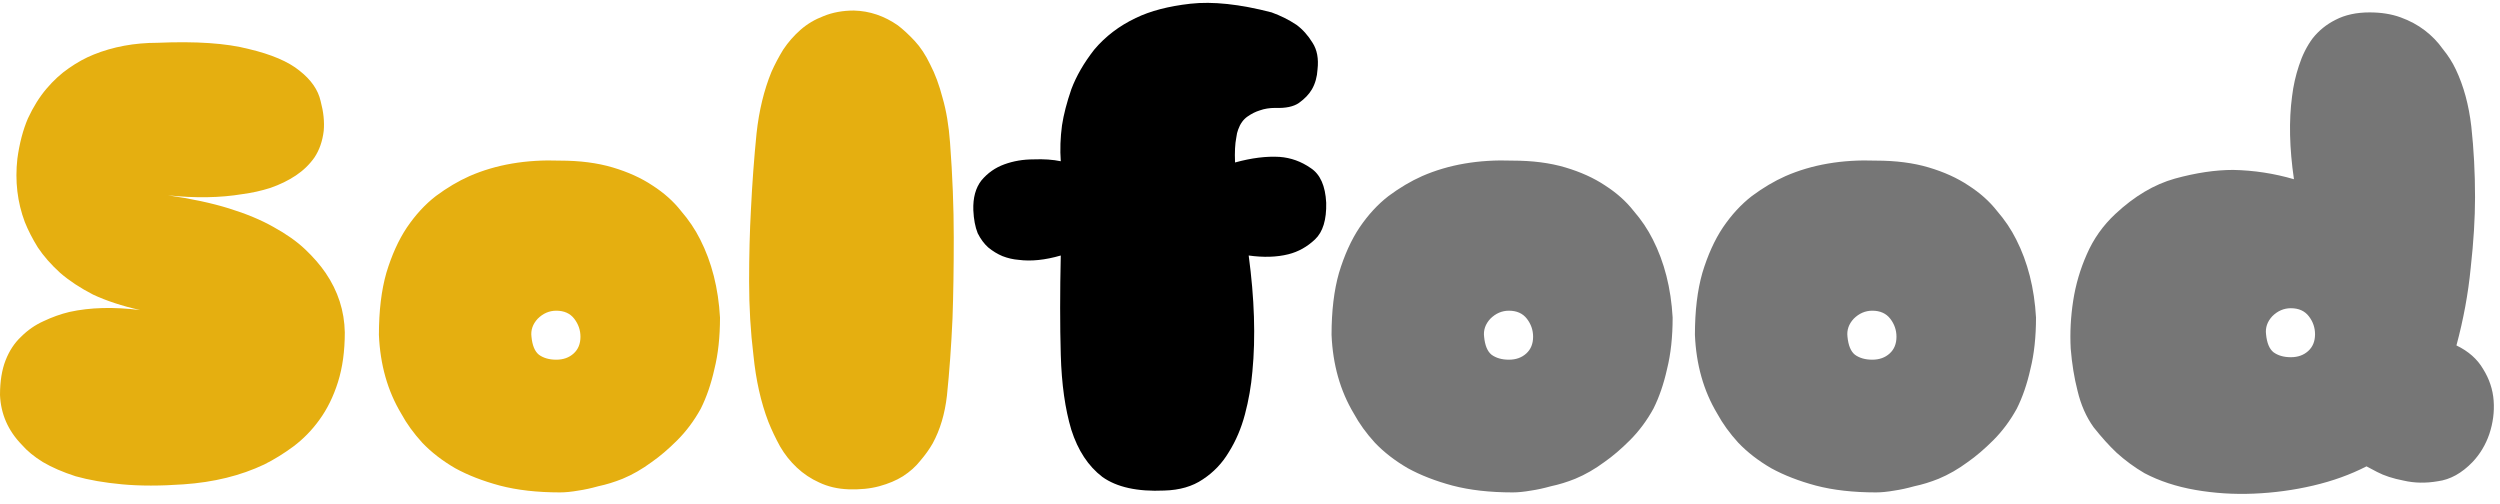
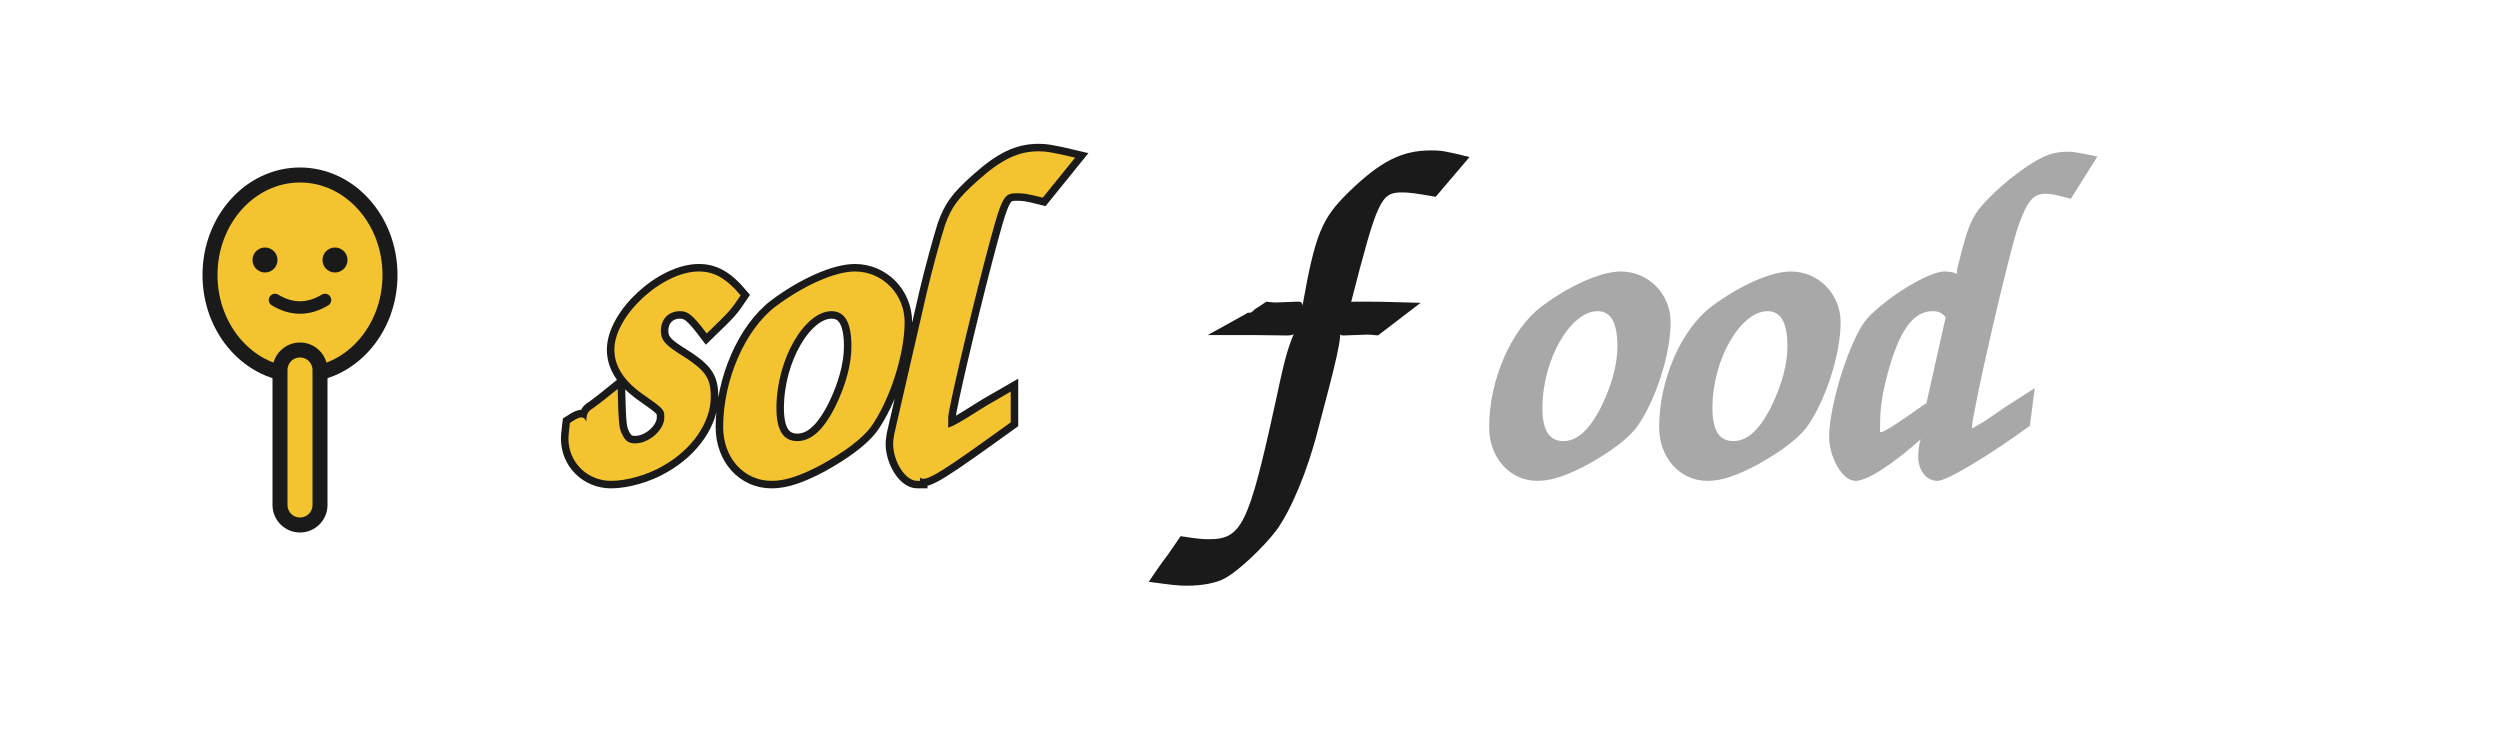
- <svg xmlns="http://www.w3.org/2000/svg" width="129" height="26" viewBox="0 0 129 26" fill="none">
-   <path d="M8.672 10.08C9.867 10.251 10.912 10.475 11.808 10.752C12.704 11.029 13.472 11.349 14.112 11.712C14.773 12.075 15.317 12.459 15.744 12.864C16.171 13.269 16.523 13.675 16.8 14.08C17.44 15.019 17.771 16.043 17.792 17.152C17.792 18.112 17.675 18.965 17.44 19.712C17.205 20.459 16.885 21.109 16.48 21.664C16.096 22.197 15.648 22.656 15.136 23.04C14.645 23.403 14.144 23.712 13.632 23.968C12.416 24.544 11.029 24.885 9.472 24.992C8.277 25.077 7.221 25.077 6.304 24.992C5.387 24.907 4.587 24.768 3.904 24.576C3.243 24.363 2.677 24.117 2.208 23.84C1.76 23.563 1.397 23.264 1.12 22.944C0.416 22.219 0.043 21.365 4.88758e-06 20.384C4.88758e-06 19.68 0.096 19.083 0.288 18.592C0.48 18.101 0.747 17.696 1.088 17.376C1.429 17.035 1.813 16.768 2.24 16.576C2.688 16.363 3.136 16.203 3.584 16.096C4.651 15.861 5.867 15.829 7.232 16C6.293 15.787 5.483 15.52 4.8 15.2C4.139 14.859 3.573 14.485 3.104 14.08C2.635 13.653 2.251 13.216 1.952 12.768C1.675 12.32 1.451 11.883 1.28 11.456C0.896 10.432 0.768 9.344 0.896 8.192C1.003 7.403 1.184 6.709 1.44 6.112C1.717 5.515 2.037 5.003 2.4 4.576C2.763 4.149 3.147 3.797 3.552 3.52C3.979 3.221 4.405 2.987 4.832 2.816C5.835 2.411 6.933 2.208 8.128 2.208C10.112 2.123 11.68 2.229 12.832 2.528C14.005 2.805 14.88 3.179 15.456 3.648C16.053 4.117 16.416 4.64 16.544 5.216C16.693 5.771 16.747 6.283 16.704 6.752C16.64 7.285 16.48 7.744 16.224 8.128C15.968 8.491 15.648 8.8 15.264 9.056C14.88 9.312 14.443 9.525 13.952 9.696C13.483 9.845 13.003 9.952 12.512 10.016C11.36 10.208 10.08 10.229 8.672 10.08ZM36.16 21.088C35.819 21.707 35.413 22.251 34.944 22.72C34.496 23.168 34.059 23.541 33.632 23.84C33.141 24.203 32.64 24.491 32.128 24.704C31.701 24.875 31.285 25.003 30.88 25.088C30.496 25.195 30.155 25.269 29.856 25.312C29.493 25.376 29.173 25.408 28.896 25.408C27.723 25.408 26.688 25.291 25.792 25.056C24.917 24.821 24.149 24.523 23.488 24.16C22.827 23.776 22.261 23.339 21.792 22.848C21.344 22.357 20.981 21.856 20.704 21.344C20 20.171 19.616 18.816 19.552 17.28C19.552 16.043 19.68 14.976 19.936 14.08C20.213 13.163 20.565 12.384 20.992 11.744C21.44 11.083 21.941 10.539 22.496 10.112C23.072 9.685 23.648 9.344 24.224 9.088C25.589 8.491 27.147 8.224 28.896 8.288C29.92 8.288 30.827 8.405 31.616 8.64C32.405 8.875 33.088 9.184 33.664 9.568C34.261 9.952 34.752 10.389 35.136 10.88C35.541 11.349 35.872 11.84 36.128 12.352C36.725 13.525 37.067 14.869 37.152 16.384C37.152 17.387 37.056 18.272 36.864 19.04C36.693 19.808 36.459 20.491 36.16 21.088ZM28.704 16.032C28.341 16.032 28.021 16.171 27.744 16.448C27.488 16.725 27.381 17.035 27.424 17.376C27.467 17.824 27.595 18.133 27.808 18.304C28.043 18.475 28.341 18.56 28.704 18.56C29.067 18.56 29.365 18.453 29.6 18.24C29.835 18.027 29.952 17.739 29.952 17.376C29.952 17.035 29.845 16.725 29.632 16.448C29.419 16.171 29.109 16.032 28.704 16.032ZM38.878 18.336C38.729 17.12 38.654 15.851 38.654 14.528C38.654 13.184 38.686 11.936 38.75 10.784C38.814 9.461 38.91 8.16 39.038 6.88C39.166 5.707 39.422 4.651 39.806 3.712C39.977 3.328 40.179 2.944 40.414 2.56C40.67 2.176 40.969 1.835 41.31 1.536C41.651 1.237 42.046 1.003 42.494 0.832C42.963 0.64 43.486 0.544 44.062 0.544C44.873 0.565 45.63 0.821 46.334 1.312C46.611 1.525 46.899 1.792 47.198 2.112C47.497 2.432 47.763 2.837 47.998 3.328C48.254 3.819 48.467 4.395 48.638 5.056C48.83 5.717 48.958 6.485 49.022 7.36C49.15 9.067 49.214 10.699 49.214 12.256C49.214 13.813 49.193 15.2 49.15 16.416C49.086 17.845 48.99 19.179 48.862 20.416C48.755 21.355 48.51 22.176 48.126 22.88C47.955 23.179 47.742 23.477 47.486 23.776C47.251 24.075 46.953 24.341 46.59 24.576C46.249 24.789 45.843 24.96 45.374 25.088C44.905 25.216 44.371 25.269 43.774 25.248C43.219 25.227 42.718 25.109 42.27 24.896C41.843 24.704 41.459 24.448 41.118 24.128C40.777 23.808 40.489 23.445 40.254 23.04C40.019 22.613 39.817 22.187 39.646 21.76C39.262 20.757 39.006 19.616 38.878 18.336Z" fill="#E5AF10" />
-   <path d="M63.728 8.384C64.581 8.149 65.349 8.053 66.032 8.096C66.608 8.139 67.141 8.331 67.632 8.672C68.122 8.992 68.389 9.589 68.432 10.464C68.453 11.339 68.261 11.968 67.856 12.352C67.45 12.736 66.992 12.992 66.48 13.12C65.882 13.269 65.2 13.291 64.432 13.184C64.73 15.403 64.794 17.397 64.624 19.168C64.56 19.915 64.432 20.651 64.24 21.376C64.048 22.101 63.77 22.752 63.408 23.328C63.066 23.904 62.618 24.373 62.064 24.736C61.53 25.099 60.869 25.291 60.08 25.312C58.693 25.376 57.626 25.141 56.88 24.608C56.154 24.053 55.621 23.243 55.28 22.176C54.96 21.109 54.778 19.819 54.736 18.304C54.693 16.789 54.693 15.083 54.736 13.184C53.925 13.419 53.2 13.493 52.56 13.408C52.282 13.387 52.005 13.323 51.728 13.216C51.472 13.109 51.226 12.96 50.992 12.768C50.778 12.576 50.597 12.331 50.448 12.032C50.32 11.712 50.245 11.317 50.224 10.848C50.202 10.208 50.341 9.696 50.64 9.312C50.96 8.928 51.354 8.651 51.824 8.48C52.293 8.309 52.794 8.224 53.328 8.224C53.861 8.203 54.33 8.235 54.736 8.32C54.693 7.723 54.714 7.104 54.8 6.464C54.885 5.909 55.045 5.291 55.28 4.608C55.536 3.925 55.93 3.243 56.464 2.56C57.04 1.877 57.754 1.333 58.608 0.928C59.354 0.565 60.293 0.32 61.424 0.192C62.576 0.064 63.973 0.213 65.616 0.64C66.085 0.811 66.512 1.024 66.896 1.28C67.216 1.515 67.493 1.824 67.728 2.208C67.962 2.571 68.048 3.029 67.984 3.584C67.962 3.968 67.866 4.309 67.696 4.608C67.546 4.864 67.322 5.099 67.024 5.312C66.746 5.504 66.341 5.589 65.808 5.568C65.509 5.568 65.242 5.611 65.008 5.696C64.794 5.76 64.581 5.867 64.368 6.016C64.154 6.165 63.994 6.389 63.888 6.688C63.845 6.795 63.813 6.933 63.792 7.104C63.728 7.424 63.706 7.851 63.728 8.384Z" fill="black" />
-   <path d="M85.316 21.088C84.975 21.707 84.57 22.251 84.1 22.72C83.652 23.168 83.215 23.541 82.788 23.84C82.298 24.203 81.796 24.491 81.284 24.704C80.858 24.875 80.442 25.003 80.036 25.088C79.652 25.195 79.311 25.269 79.012 25.312C78.65 25.376 78.33 25.408 78.052 25.408C76.879 25.408 75.844 25.291 74.948 25.056C74.074 24.821 73.306 24.523 72.644 24.16C71.983 23.776 71.418 23.339 70.948 22.848C70.5 22.357 70.138 21.856 69.86 21.344C69.156 20.171 68.772 18.816 68.708 17.28C68.708 16.043 68.836 14.976 69.092 14.08C69.37 13.163 69.722 12.384 70.148 11.744C70.596 11.083 71.098 10.539 71.652 10.112C72.228 9.685 72.804 9.344 73.38 9.088C74.746 8.491 76.303 8.224 78.052 8.288C79.076 8.288 79.983 8.405 80.772 8.64C81.562 8.875 82.244 9.184 82.82 9.568C83.418 9.952 83.908 10.389 84.292 10.88C84.698 11.349 85.028 11.84 85.284 12.352C85.882 13.525 86.223 14.869 86.308 16.384C86.308 17.387 86.212 18.272 86.02 19.04C85.85 19.808 85.615 20.491 85.316 21.088ZM77.86 16.032C77.498 16.032 77.178 16.171 76.9 16.448C76.644 16.725 76.538 17.035 76.58 17.376C76.623 17.824 76.751 18.133 76.964 18.304C77.199 18.475 77.498 18.56 77.86 18.56C78.223 18.56 78.522 18.453 78.756 18.24C78.991 18.027 79.108 17.739 79.108 17.376C79.108 17.035 79.002 16.725 78.788 16.448C78.575 16.171 78.266 16.032 77.86 16.032ZM104.066 21.088C103.725 21.707 103.32 22.251 102.85 22.72C102.402 23.168 101.965 23.541 101.538 23.84C101.048 24.203 100.546 24.491 100.034 24.704C99.608 24.875 99.192 25.003 98.786 25.088C98.402 25.195 98.061 25.269 97.762 25.312C97.4 25.376 97.08 25.408 96.802 25.408C95.629 25.408 94.594 25.291 93.698 25.056C92.824 24.821 92.056 24.523 91.394 24.16C90.733 23.776 90.168 23.339 89.698 22.848C89.25 22.357 88.888 21.856 88.61 21.344C87.906 20.171 87.522 18.816 87.458 17.28C87.458 16.043 87.586 14.976 87.842 14.08C88.12 13.163 88.472 12.384 88.898 11.744C89.346 11.083 89.848 10.539 90.402 10.112C90.978 9.685 91.554 9.344 92.13 9.088C93.496 8.491 95.053 8.224 96.802 8.288C97.826 8.288 98.733 8.405 99.522 8.64C100.312 8.875 100.994 9.184 101.57 9.568C102.168 9.952 102.658 10.389 103.042 10.88C103.448 11.349 103.778 11.84 104.034 12.352C104.632 13.525 104.973 14.869 105.058 16.384C105.058 17.387 104.962 18.272 104.77 19.04C104.6 19.808 104.365 20.491 104.066 21.088ZM96.61 16.032C96.248 16.032 95.928 16.171 95.65 16.448C95.394 16.725 95.288 17.035 95.33 17.376C95.373 17.824 95.501 18.133 95.714 18.304C95.949 18.475 96.248 18.56 96.61 18.56C96.973 18.56 97.272 18.453 97.506 18.24C97.741 18.027 97.858 17.739 97.858 17.376C97.858 17.035 97.752 16.725 97.538 16.448C97.325 16.171 97.016 16.032 96.61 16.032ZM127.584 23.84C127.03 24.416 126.432 24.747 125.792 24.832C125.174 24.939 124.587 24.928 124.032 24.8C123.478 24.693 123.019 24.544 122.656 24.352C122.294 24.16 122.112 24.064 122.112 24.064C121.28 24.491 120.363 24.821 119.36 25.056C118.358 25.291 117.334 25.429 116.288 25.472C115.264 25.515 114.262 25.451 113.28 25.28C112.299 25.109 111.424 24.821 110.656 24.416C110.144 24.117 109.664 23.765 109.216 23.36C108.832 22.997 108.438 22.56 108.032 22.048C107.648 21.515 107.371 20.885 107.2 20.16C107.03 19.499 106.912 18.773 106.848 17.984C106.806 17.173 106.848 16.352 106.976 15.52C107.104 14.688 107.339 13.888 107.68 13.12C108.022 12.331 108.512 11.637 109.152 11.04C110.134 10.123 111.158 9.515 112.224 9.216C113.312 8.917 114.315 8.768 115.232 8.768C116.299 8.789 117.344 8.949 118.368 9.248C118.134 7.648 118.102 6.219 118.272 4.96C118.336 4.427 118.454 3.904 118.624 3.392C118.795 2.859 119.03 2.389 119.328 1.984C119.648 1.579 120.043 1.259 120.512 1.024C121.003 0.768 121.59 0.64 122.272 0.64C122.87 0.64 123.403 0.725 123.872 0.896C124.342 1.067 124.758 1.291 125.12 1.568C125.483 1.845 125.792 2.165 126.048 2.528C126.326 2.869 126.55 3.221 126.72 3.584C127.126 4.437 127.392 5.419 127.52 6.528C127.648 7.701 127.712 8.917 127.712 10.176C127.712 11.264 127.638 12.48 127.488 13.824C127.36 15.147 127.115 16.48 126.752 17.824C127.371 18.123 127.83 18.528 128.128 19.04C128.448 19.552 128.63 20.096 128.672 20.672C128.715 21.248 128.64 21.824 128.448 22.4C128.256 22.955 127.968 23.435 127.584 23.84ZM118.208 15.904C117.846 15.904 117.526 16.043 117.248 16.32C116.992 16.597 116.886 16.907 116.928 17.248C116.971 17.696 117.099 18.005 117.312 18.176C117.547 18.347 117.846 18.432 118.208 18.432C118.571 18.432 118.87 18.325 119.104 18.112C119.339 17.899 119.456 17.611 119.456 17.248C119.456 16.907 119.35 16.597 119.136 16.32C118.923 16.043 118.614 15.904 118.208 15.904Z" fill="#767676" />
+ <svg xmlns="http://www.w3.org/2000/svg" width="500" height="150" viewBox="0 0 500 150" fill="none">
+   <g transform="translate(20, 30)">
+     <ellipse cx="40" cy="25" rx="18" ry="20" fill="#F4C430" stroke="#1a1a1a" stroke-width="3" />
+     <rect x="36" y="40" width="8" height="35" rx="4" fill="#F4C430" stroke="#1a1a1a" stroke-width="3" />
+     <circle cx="33" cy="22" r="2.5" fill="#1a1a1a" />
+     <circle cx="47" cy="22" r="2.5" fill="#1a1a1a" />
+     <path d="M 35 30 Q 40 33 45 30" stroke="#1a1a1a" stroke-width="2.5" stroke-linecap="round" fill="none" />
+   </g>
+   <text x="110" y="95" font-family="'Fredoka', 'Comic Sans MS', cursive" font-size="90" font-weight="700" fill="#F4C430" stroke="#1a1a1a" stroke-width="3" paint-order="stroke" letter-spacing="-2">sol</text>
+   <text x="240" y="95" font-family="'Fredoka', 'Comic Sans MS', cursive" font-size="90" font-weight="700" fill="#1a1a1a" letter-spacing="-2">f</text>
+   <text x="290" y="95" font-family="'Fredoka', 'Comic Sans MS', cursive" font-size="90" font-weight="700" fill="#a8a8a8" letter-spacing="-2">ood</text>
</svg>
